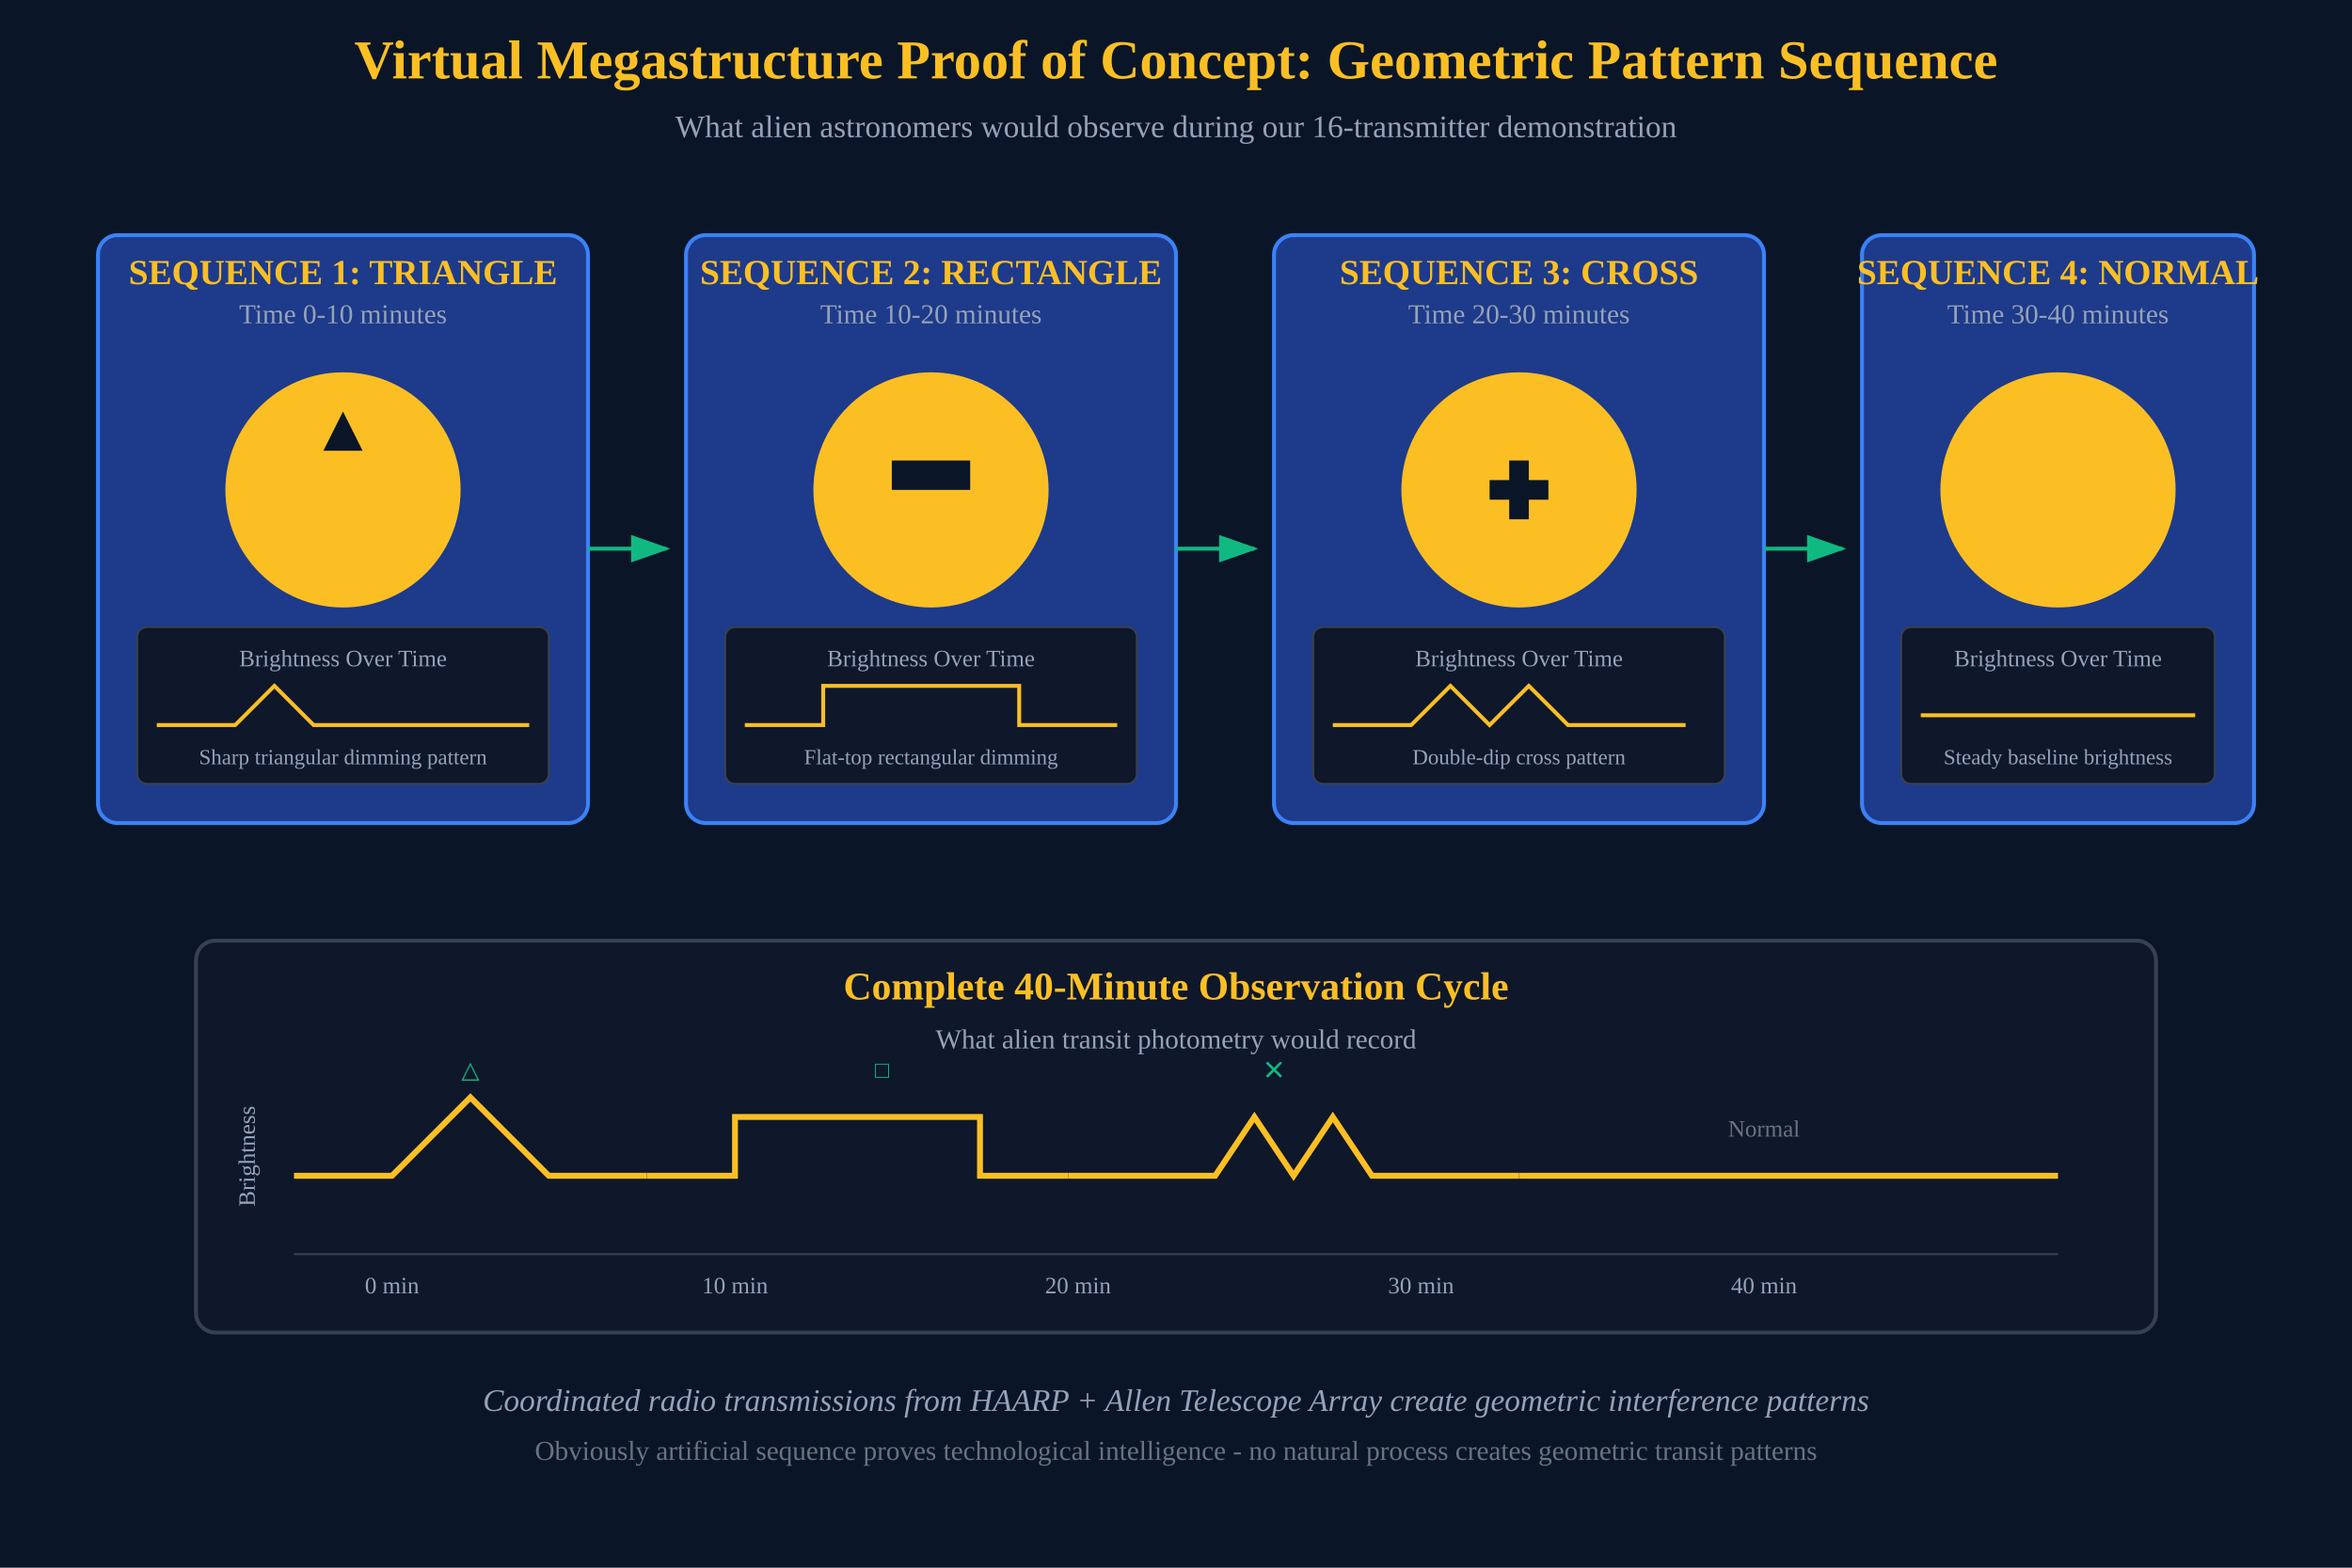
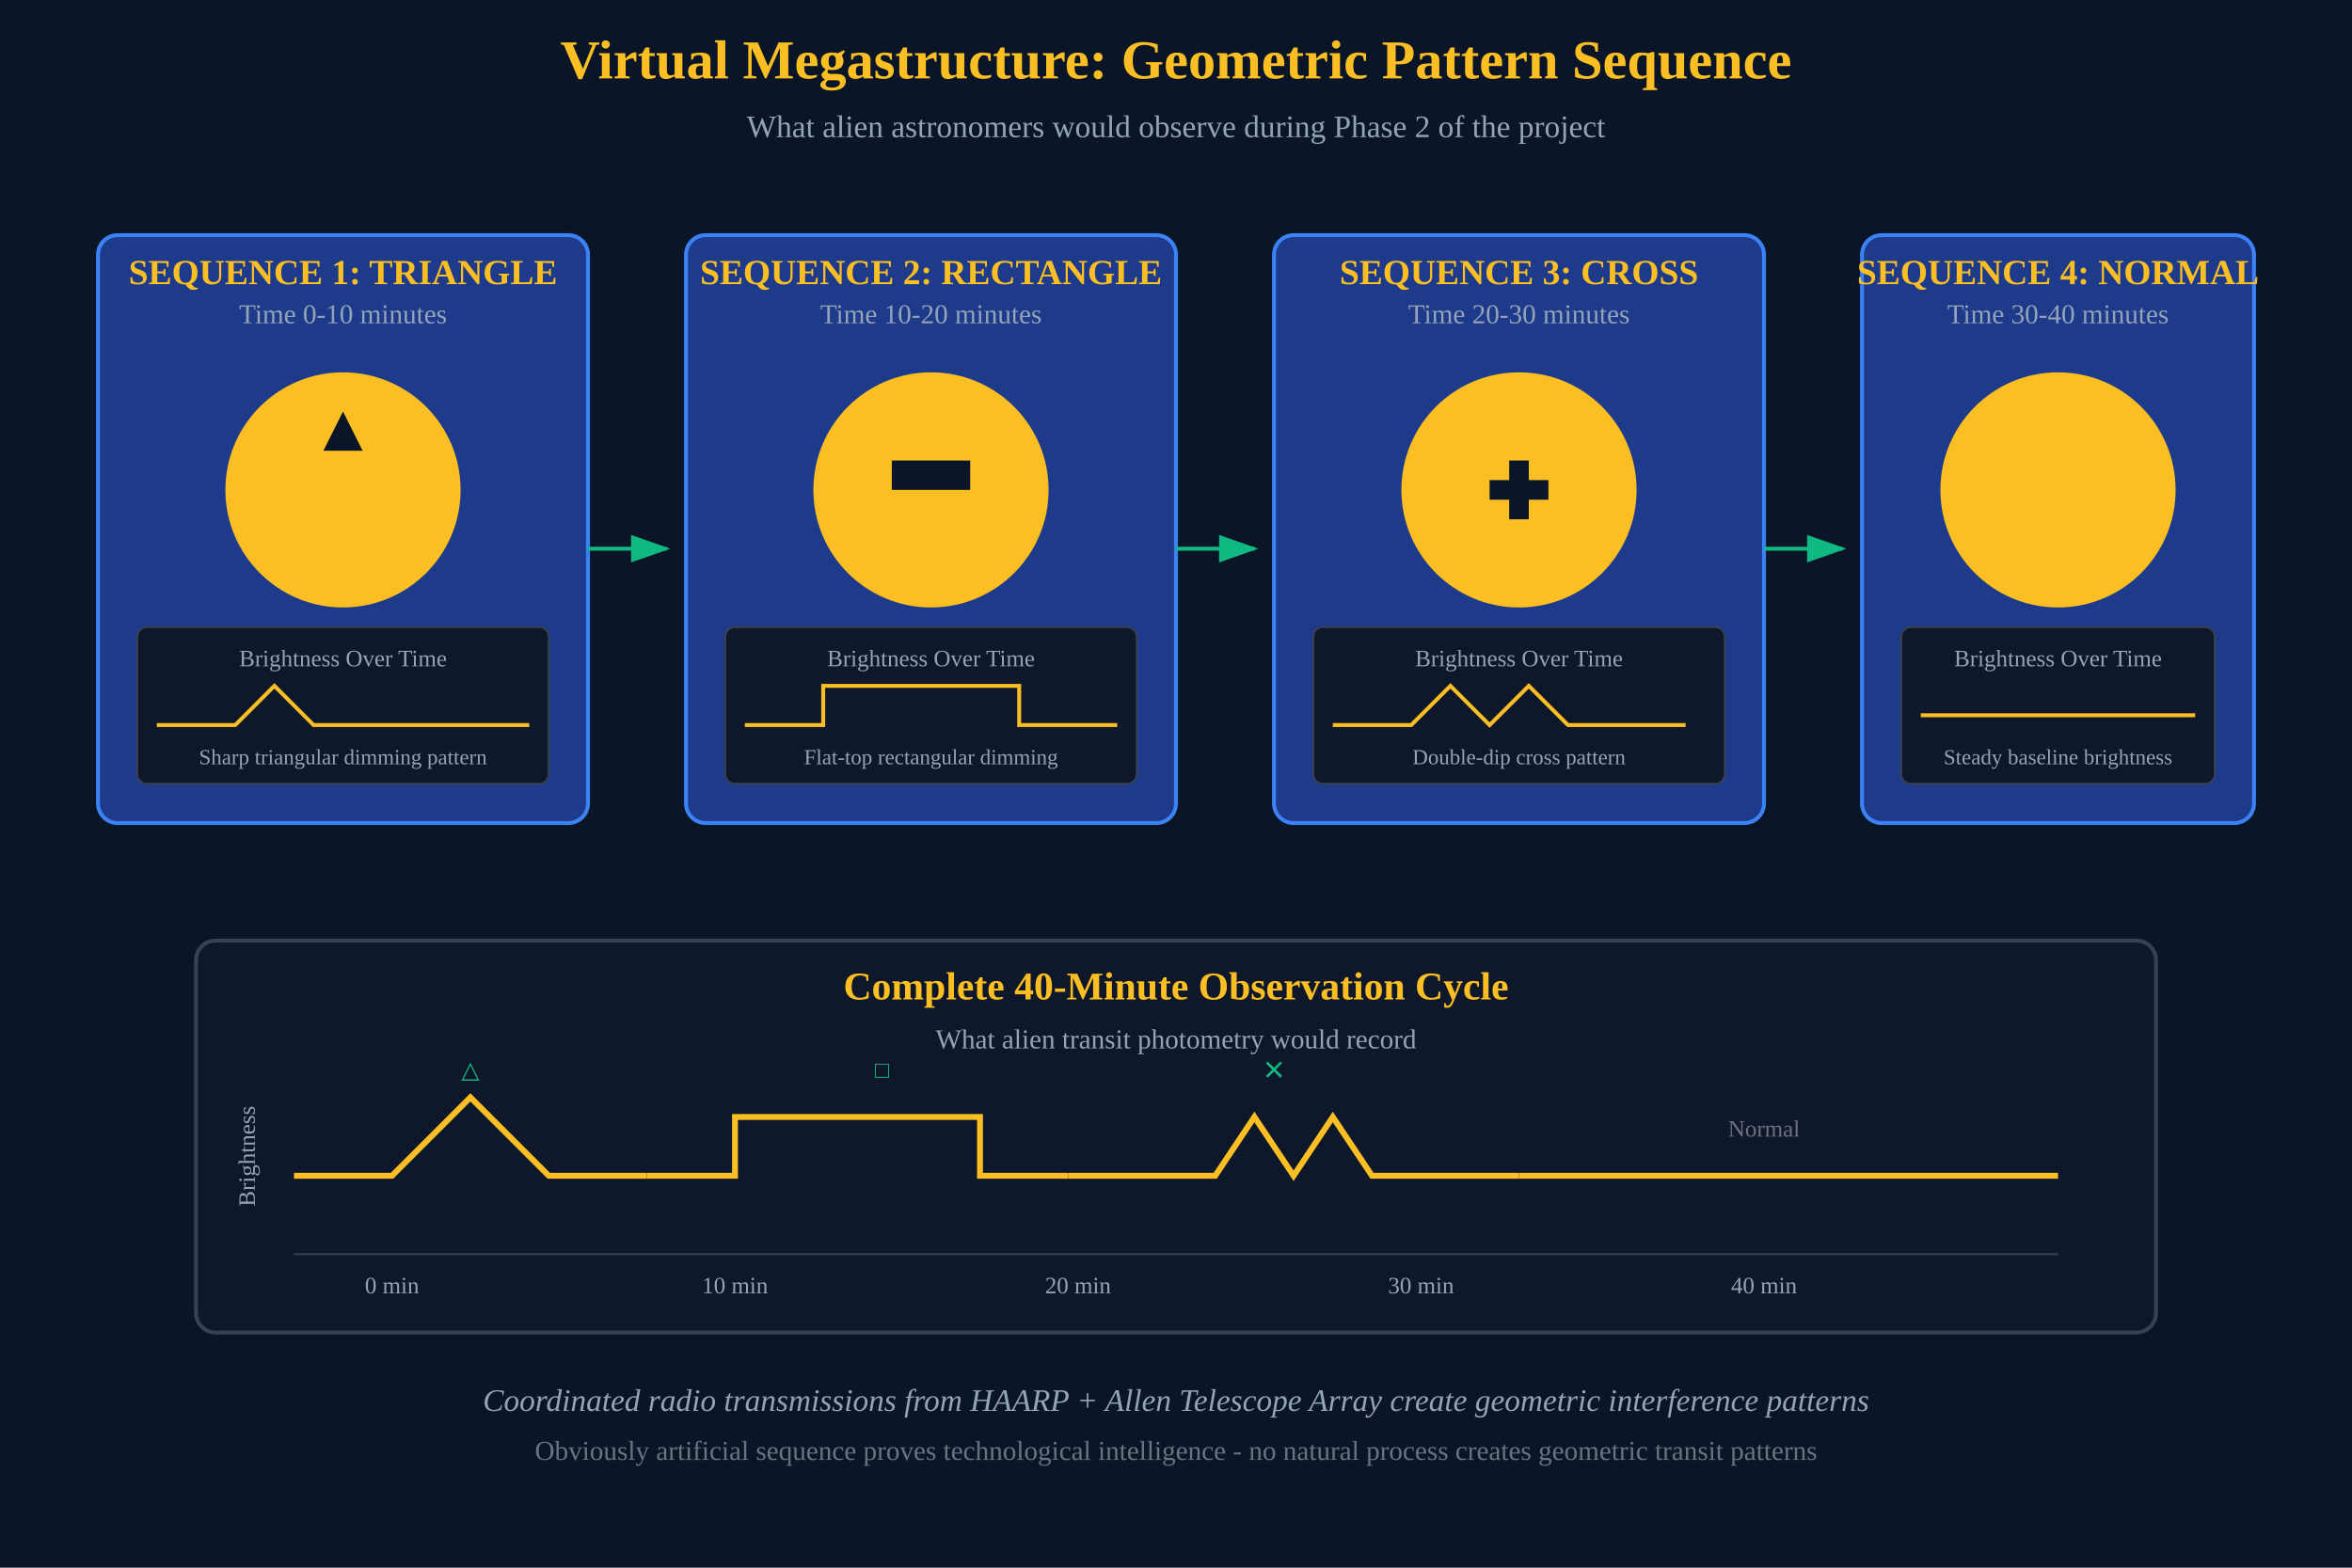
<svg xmlns="http://www.w3.org/2000/svg" viewBox="0 0 1200 800">
  <rect width="1200" height="800" fill="#0a1628" />
  <text x="600" y="40" text-anchor="middle" fill="#fbbf24" font-size="28" font-weight="bold">
-     Virtual Megastructure Proof of Concept: Geometric Pattern Sequence
+     Virtual Megastructure: Geometric Pattern Sequence
  </text>
  <text x="600" y="70" text-anchor="middle" fill="#94a3b8" font-size="16">
-     What alien astronomers would observe during our 16-transmitter demonstration
+     What alien astronomers would observe during Phase 2 of the project
  </text>
  <g>
    <rect x="50" y="120" width="250" height="300" fill="#1e3a8a" stroke="#3b82f6" stroke-width="2" rx="10" />
    <text x="175" y="145" text-anchor="middle" fill="#fbbf24" font-size="18" font-weight="bold">
      SEQUENCE 1: TRIANGLE
    </text>
    <text x="175" y="165" text-anchor="middle" fill="#94a3b8" font-size="14">
      Time 0-10 minutes
    </text>
    <circle cx="175" cy="250" r="60" fill="#fbbf24" />
    <polygon points="165,230 185,230 175,210" fill="#0a1628" />
    <rect x="70" y="320" width="210" height="80" fill="#0f172a" stroke="#374151" stroke-width="1" rx="5" />
    <text x="175" y="340" text-anchor="middle" fill="#94a3b8" font-size="12">Brightness Over Time</text>
    <polyline points="80,370 120,370 140,350 160,370 200,370 240,370 270,370" fill="none" stroke="#fbbf24" stroke-width="2" />
    <text x="175" y="390" text-anchor="middle" fill="#94a3b8" font-size="11">
      Sharp triangular dimming pattern
    </text>
  </g>
  <g>
    <rect x="350" y="120" width="250" height="300" fill="#1e3a8a" stroke="#3b82f6" stroke-width="2" rx="10" />
    <text x="475" y="145" text-anchor="middle" fill="#fbbf24" font-size="18" font-weight="bold">
      SEQUENCE 2: RECTANGLE
    </text>
    <text x="475" y="165" text-anchor="middle" fill="#94a3b8" font-size="14">
      Time 10-20 minutes
    </text>
    <circle cx="475" cy="250" r="60" fill="#fbbf24" />
    <rect x="455" y="235" width="40" height="15" fill="#0a1628" />
    <rect x="370" y="320" width="210" height="80" fill="#0f172a" stroke="#374151" stroke-width="1" rx="5" />
    <text x="475" y="340" text-anchor="middle" fill="#94a3b8" font-size="12">Brightness Over Time</text>
    <polyline points="380,370 420,370 420,350 520,350 520,370 560,370 570,370" fill="none" stroke="#fbbf24" stroke-width="2" />
    <text x="475" y="390" text-anchor="middle" fill="#94a3b8" font-size="11">
      Flat-top rectangular dimming
    </text>
  </g>
  <g>
    <rect x="650" y="120" width="250" height="300" fill="#1e3a8a" stroke="#3b82f6" stroke-width="2" rx="10" />
    <text x="775" y="145" text-anchor="middle" fill="#fbbf24" font-size="18" font-weight="bold">
      SEQUENCE 3: CROSS
    </text>
    <text x="775" y="165" text-anchor="middle" fill="#94a3b8" font-size="14">
      Time 20-30 minutes
    </text>
    <circle cx="775" cy="250" r="60" fill="#fbbf24" />
    <rect x="770" y="235" width="10" height="30" fill="#0a1628" />
    <rect x="760" y="245" width="30" height="10" fill="#0a1628" />
    <rect x="670" y="320" width="210" height="80" fill="#0f172a" stroke="#374151" stroke-width="1" rx="5" />
    <text x="775" y="340" text-anchor="middle" fill="#94a3b8" font-size="12">Brightness Over Time</text>
    <polyline points="680,370 720,370 740,350 760,370 780,350 800,370 840,370 860,370" fill="none" stroke="#fbbf24" stroke-width="2" />
    <text x="775" y="390" text-anchor="middle" fill="#94a3b8" font-size="11">
      Double-dip cross pattern
    </text>
  </g>
  <g>
    <rect x="950" y="120" width="200" height="300" fill="#1e3a8a" stroke="#3b82f6" stroke-width="2" rx="10" />
    <text x="1050" y="145" text-anchor="middle" fill="#fbbf24" font-size="18" font-weight="bold">
      SEQUENCE 4: NORMAL
    </text>
    <text x="1050" y="165" text-anchor="middle" fill="#94a3b8" font-size="14">
      Time 30-40 minutes
    </text>
    <circle cx="1050" cy="250" r="60" fill="#fbbf24" />
    <rect x="970" y="320" width="160" height="80" fill="#0f172a" stroke="#374151" stroke-width="1" rx="5" />
    <text x="1050" y="340" text-anchor="middle" fill="#94a3b8" font-size="12">Brightness Over Time</text>
    <line x1="980" y1="365" x2="1120" y2="365" stroke="#fbbf24" stroke-width="2" />
    <text x="1050" y="390" text-anchor="middle" fill="#94a3b8" font-size="11">
      Steady baseline brightness
    </text>
  </g>
  <g>
    <rect x="100" y="480" width="1000" height="200" fill="#0f172a" stroke="#374151" stroke-width="2" rx="10" />
    <text x="600" y="510" text-anchor="middle" fill="#fbbf24" font-size="20" font-weight="bold">
      Complete 40-Minute Observation Cycle
    </text>
    <text x="600" y="535" text-anchor="middle" fill="#94a3b8" font-size="14">
      What alien transit photometry would record
    </text>
    <line x1="150" y1="640" x2="1050" y2="640" stroke="#374151" stroke-width="1" />
    <text x="200" y="660" text-anchor="middle" fill="#94a3b8" font-size="12">0 min</text>
    <text x="375" y="660" text-anchor="middle" fill="#94a3b8" font-size="12">10 min</text>
    <text x="550" y="660" text-anchor="middle" fill="#94a3b8" font-size="12">20 min</text>
    <text x="725" y="660" text-anchor="middle" fill="#94a3b8" font-size="12">30 min</text>
    <text x="900" y="660" text-anchor="middle" fill="#94a3b8" font-size="12">40 min</text>
    <text x="130" y="590" text-anchor="middle" fill="#94a3b8" font-size="12" transform="rotate(-90 130 590)">
      Brightness
    </text>
    <polyline points="150,600 200,600 240,560 280,600 330,600" fill="none" stroke="#fbbf24" stroke-width="3" />
    <polyline points="330,600 375,600 375,570 500,570 500,600 545,600" fill="none" stroke="#fbbf24" stroke-width="3" />
    <polyline points="545,600 620,600 640,570 660,600 680,570 700,600 775,600" fill="none" stroke="#fbbf24" stroke-width="3" />
    <line x1="775" y1="600" x2="1050" y2="600" stroke="#fbbf24" stroke-width="3" />
    <text x="240" y="550" text-anchor="middle" fill="#10b981" font-size="12" font-weight="bold">△</text>
    <text x="450" y="550" text-anchor="middle" fill="#10b981" font-size="12" font-weight="bold">□</text>
    <text x="650" y="550" text-anchor="middle" fill="#10b981" font-size="12" font-weight="bold">✕</text>
    <text x="900" y="580" text-anchor="middle" fill="#6b7280" font-size="12">Normal</text>
  </g>
  <text x="600" y="720" text-anchor="middle" fill="#94a3b8" font-size="16" font-style="italic">
    Coordinated radio transmissions from HAARP + Allen Telescope Array create geometric interference patterns
  </text>
  <text x="600" y="745" text-anchor="middle" fill="#6b7280" font-size="14">
    Obviously artificial sequence proves technological intelligence - no natural process creates geometric transit patterns
  </text>
  <defs>
    <marker id="arrowhead" markerWidth="10" markerHeight="7" refX="9" refY="3.5" orient="auto">
      <polygon points="0 0, 10 3.5, 0 7" fill="#10b981" />
    </marker>
  </defs>
  <line x1="300" y1="280" x2="340" y2="280" stroke="#10b981" stroke-width="2" marker-end="url(#arrowhead)" />
  <line x1="600" y1="280" x2="640" y2="280" stroke="#10b981" stroke-width="2" marker-end="url(#arrowhead)" />
  <line x1="900" y1="280" x2="940" y2="280" stroke="#10b981" stroke-width="2" marker-end="url(#arrowhead)" />
</svg>
